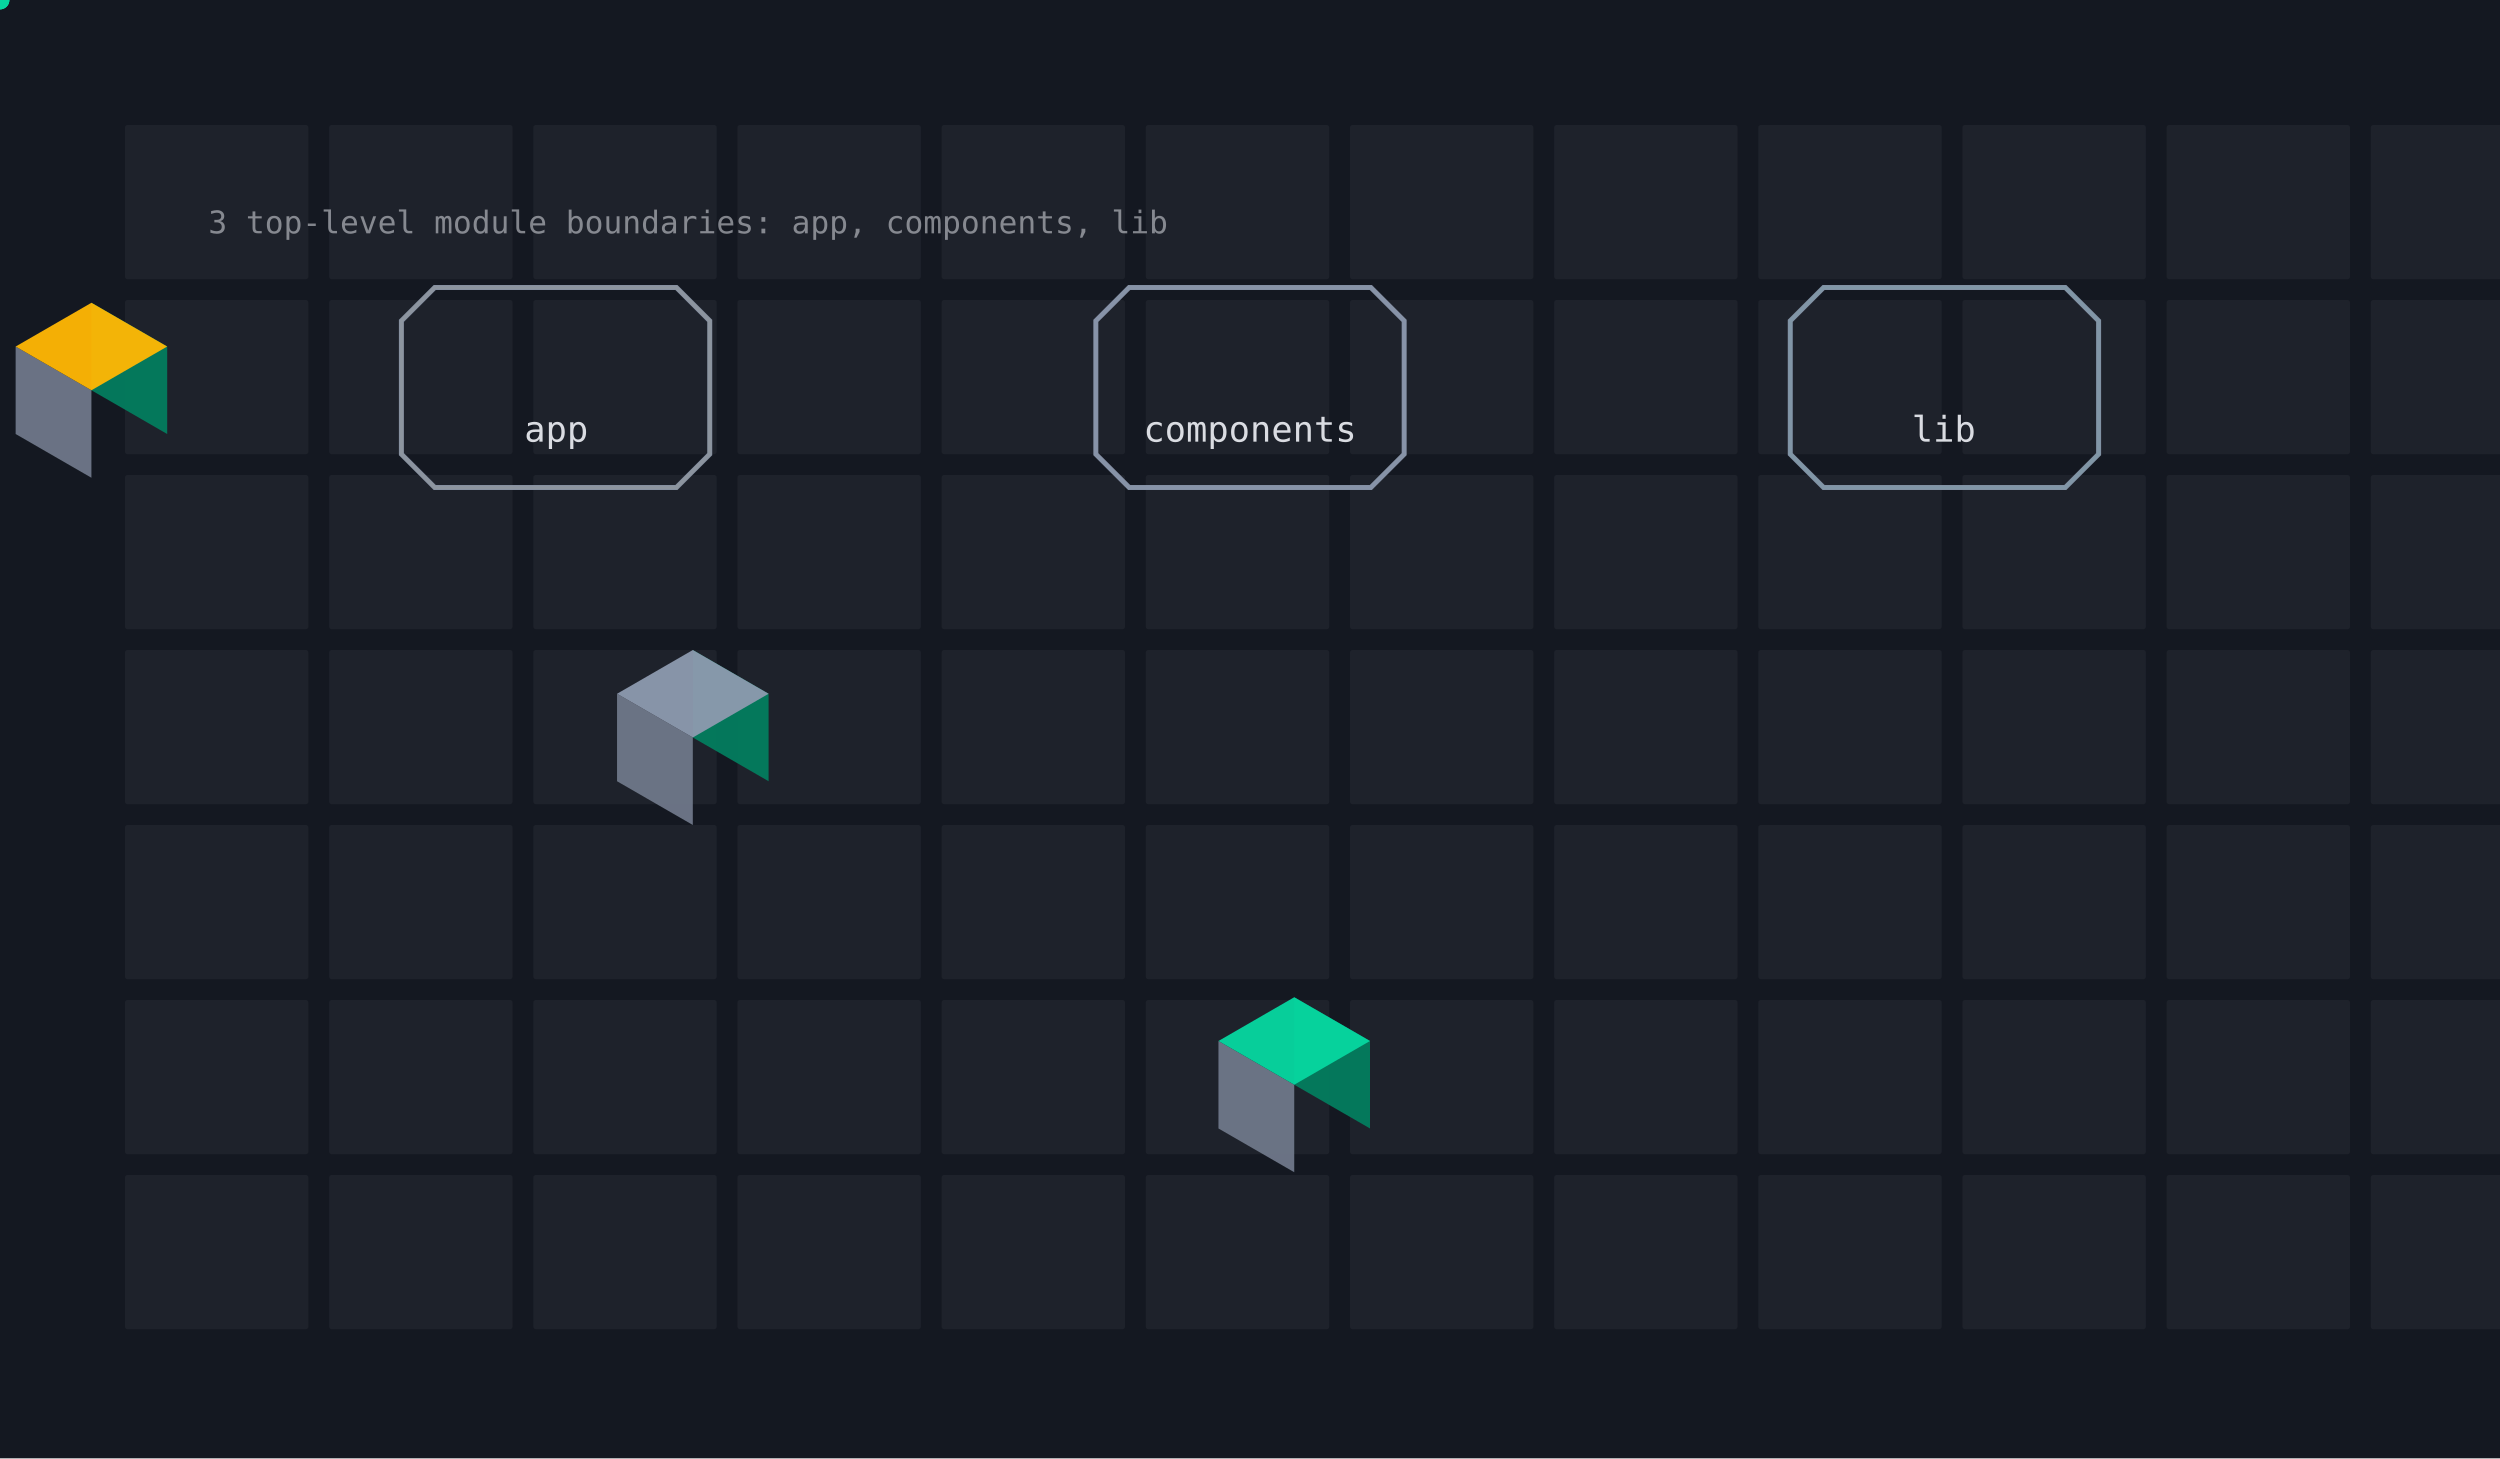
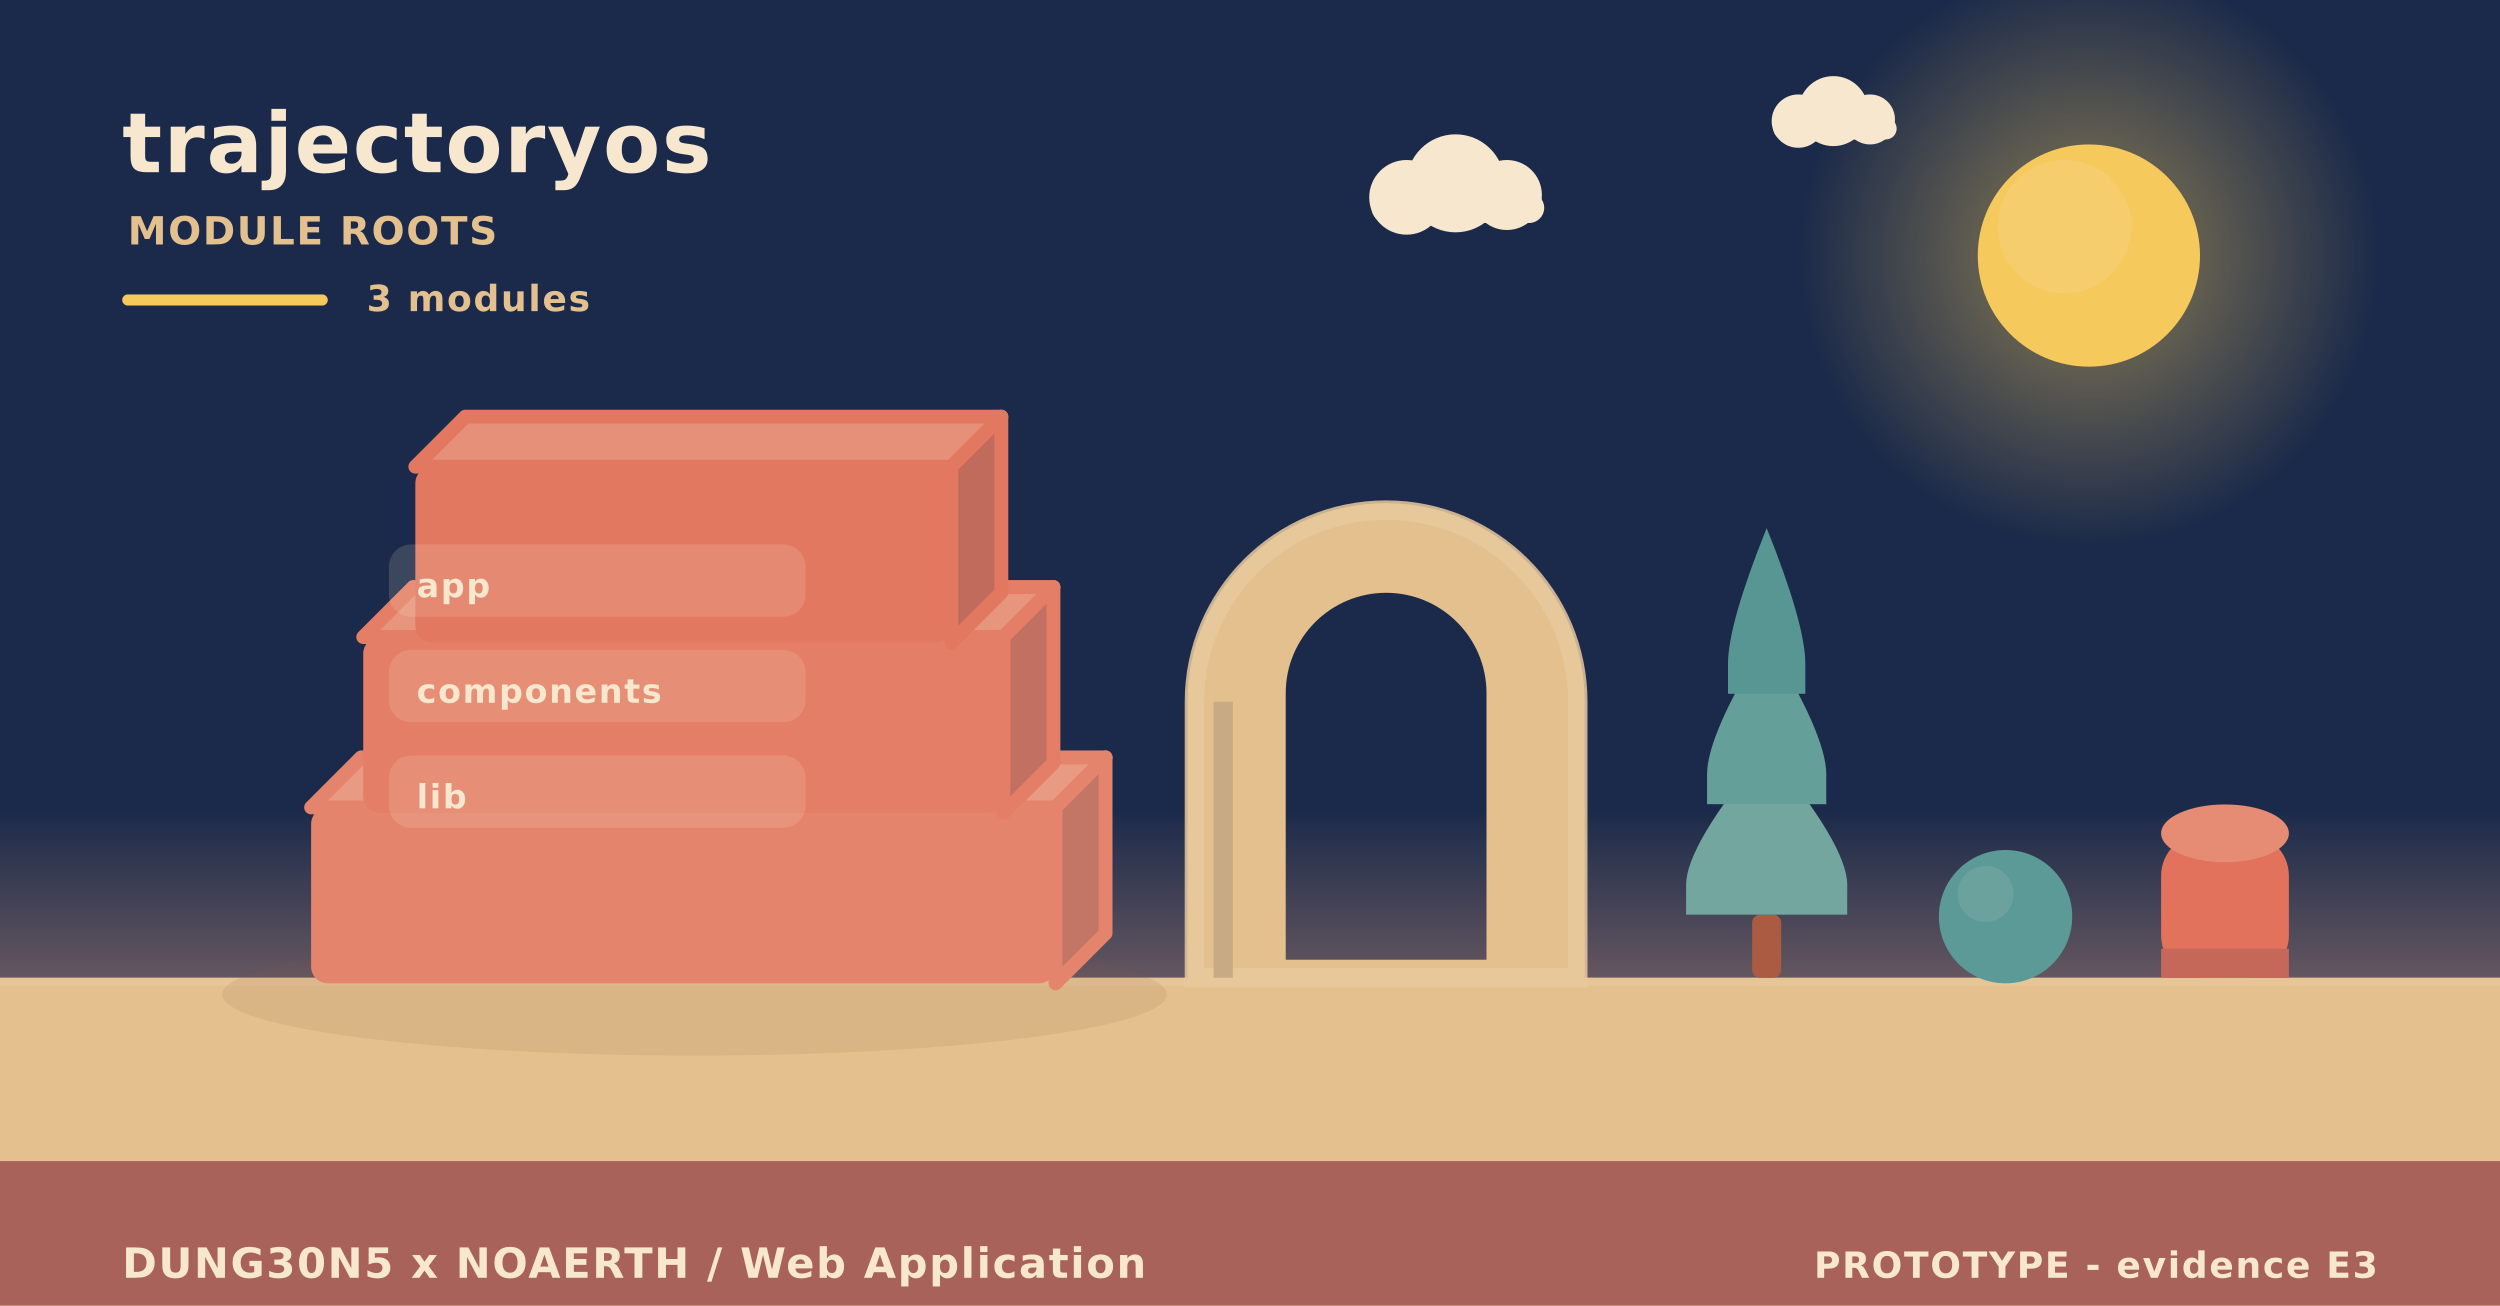
- <svg xmlns="http://www.w3.org/2000/svg" viewBox="0 0 1200 700" width="1200" height="700" role="img" aria-label="trajectoryos architecture">
-   <rect width="1200" height="700" fill="#141821" />
-   <defs>
-     <linearGradient id="ga" x1="0" y1="0" x2="1" y2="1">
-       <stop offset="0%" stop-color="#ffb703" />
-       <stop offset="100%" stop-color="#8d99ae" />
-     </linearGradient>
-   </defs>
-   <rect x="60.00" y="60.00" width="88.00" height="74.00" rx="1.20" fill="#eef1f6" opacity="0.05" />
-   <rect x="158.00" y="60.00" width="88.00" height="74.00" rx="1.20" fill="#eef1f6" opacity="0.05" />
-   <rect x="256.00" y="60.00" width="88.00" height="74.00" rx="1.20" fill="#eef1f6" opacity="0.05" />
-   <rect x="354.00" y="60.00" width="88.00" height="74.00" rx="1.20" fill="#eef1f6" opacity="0.05" />
-   <rect x="452.00" y="60.00" width="88.00" height="74.00" rx="1.20" fill="#eef1f6" opacity="0.05" />
-   <rect x="550.00" y="60.00" width="88.00" height="74.00" rx="1.20" fill="#eef1f6" opacity="0.05" />
-   <rect x="648.00" y="60.00" width="88.00" height="74.00" rx="1.20" fill="#eef1f6" opacity="0.05" />
-   <rect x="746.00" y="60.00" width="88.00" height="74.00" rx="1.20" fill="#eef1f6" opacity="0.05" />
-   <rect x="844.00" y="60.00" width="88.00" height="74.00" rx="1.20" fill="#eef1f6" opacity="0.05" />
-   <rect x="942.00" y="60.00" width="88.00" height="74.00" rx="1.20" fill="#eef1f6" opacity="0.05" />
-   <rect x="1040.00" y="60.00" width="88.00" height="74.00" rx="1.20" fill="#eef1f6" opacity="0.05" />
-   <rect x="1138.00" y="60.00" width="88.00" height="74.00" rx="1.20" fill="#eef1f6" opacity="0.05" />
-   <rect x="60.00" y="144.00" width="88.00" height="74.00" rx="1.20" fill="#eef1f6" opacity="0.05" />
-   <rect x="158.00" y="144.00" width="88.00" height="74.00" rx="1.20" fill="#eef1f6" opacity="0.05" />
-   <rect x="256.00" y="144.00" width="88.00" height="74.00" rx="1.20" fill="#eef1f6" opacity="0.05" />
-   <rect x="354.00" y="144.00" width="88.00" height="74.00" rx="1.20" fill="#eef1f6" opacity="0.05" />
-   <rect x="452.00" y="144.00" width="88.00" height="74.00" rx="1.20" fill="#eef1f6" opacity="0.05" />
-   <rect x="550.00" y="144.00" width="88.00" height="74.00" rx="1.20" fill="#eef1f6" opacity="0.05" />
-   <rect x="648.00" y="144.00" width="88.00" height="74.00" rx="1.20" fill="#eef1f6" opacity="0.05" />
-   <rect x="746.00" y="144.00" width="88.00" height="74.00" rx="1.20" fill="#eef1f6" opacity="0.05" />
-   <rect x="844.00" y="144.00" width="88.00" height="74.00" rx="1.20" fill="#eef1f6" opacity="0.05" />
-   <rect x="942.00" y="144.00" width="88.00" height="74.00" rx="1.20" fill="#eef1f6" opacity="0.05" />
-   <rect x="1040.00" y="144.00" width="88.00" height="74.00" rx="1.20" fill="#eef1f6" opacity="0.05" />
-   <rect x="1138.00" y="144.00" width="88.00" height="74.00" rx="1.20" fill="#eef1f6" opacity="0.05" />
-   <rect x="60.00" y="228.00" width="88.00" height="74.00" rx="1.20" fill="#eef1f6" opacity="0.05" />
-   <rect x="158.00" y="228.00" width="88.00" height="74.00" rx="1.20" fill="#eef1f6" opacity="0.05" />
-   <rect x="256.00" y="228.00" width="88.00" height="74.00" rx="1.20" fill="#eef1f6" opacity="0.05" />
-   <rect x="354.00" y="228.00" width="88.00" height="74.00" rx="1.20" fill="#eef1f6" opacity="0.05" />
-   <rect x="452.00" y="228.00" width="88.00" height="74.00" rx="1.20" fill="#eef1f6" opacity="0.05" />
-   <rect x="550.00" y="228.00" width="88.00" height="74.00" rx="1.20" fill="#eef1f6" opacity="0.05" />
-   <rect x="648.00" y="228.00" width="88.00" height="74.00" rx="1.20" fill="#eef1f6" opacity="0.05" />
-   <rect x="746.00" y="228.00" width="88.00" height="74.00" rx="1.20" fill="#eef1f6" opacity="0.05" />
-   <rect x="844.00" y="228.00" width="88.00" height="74.00" rx="1.20" fill="#eef1f6" opacity="0.05" />
-   <rect x="942.00" y="228.00" width="88.00" height="74.00" rx="1.20" fill="#eef1f6" opacity="0.05" />
-   <rect x="1040.00" y="228.00" width="88.00" height="74.00" rx="1.20" fill="#eef1f6" opacity="0.05" />
-   <rect x="1138.00" y="228.00" width="88.00" height="74.00" rx="1.20" fill="#eef1f6" opacity="0.05" />
-   <rect x="60.00" y="312.00" width="88.00" height="74.00" rx="1.20" fill="#eef1f6" opacity="0.05" />
-   <rect x="158.00" y="312.00" width="88.00" height="74.00" rx="1.20" fill="#eef1f6" opacity="0.05" />
-   <rect x="256.00" y="312.00" width="88.00" height="74.00" rx="1.20" fill="#eef1f6" opacity="0.05" />
-   <rect x="354.00" y="312.00" width="88.00" height="74.00" rx="1.20" fill="#eef1f6" opacity="0.05" />
-   <rect x="452.00" y="312.00" width="88.00" height="74.00" rx="1.20" fill="#eef1f6" opacity="0.05" />
-   <rect x="550.00" y="312.00" width="88.00" height="74.00" rx="1.20" fill="#eef1f6" opacity="0.05" />
-   <rect x="648.00" y="312.00" width="88.00" height="74.00" rx="1.20" fill="#eef1f6" opacity="0.05" />
-   <rect x="746.00" y="312.00" width="88.00" height="74.00" rx="1.20" fill="#eef1f6" opacity="0.05" />
-   <rect x="844.00" y="312.00" width="88.00" height="74.00" rx="1.20" fill="#eef1f6" opacity="0.05" />
-   <rect x="942.00" y="312.00" width="88.00" height="74.00" rx="1.20" fill="#eef1f6" opacity="0.05" />
-   <rect x="1040.00" y="312.00" width="88.00" height="74.00" rx="1.20" fill="#eef1f6" opacity="0.05" />
-   <rect x="1138.00" y="312.00" width="88.00" height="74.00" rx="1.20" fill="#eef1f6" opacity="0.05" />
-   <rect x="60.00" y="396.00" width="88.00" height="74.00" rx="1.20" fill="#eef1f6" opacity="0.05" />
-   <rect x="158.00" y="396.00" width="88.00" height="74.00" rx="1.20" fill="#eef1f6" opacity="0.05" />
-   <rect x="256.00" y="396.00" width="88.00" height="74.00" rx="1.20" fill="#eef1f6" opacity="0.05" />
-   <rect x="354.00" y="396.00" width="88.00" height="74.00" rx="1.20" fill="#eef1f6" opacity="0.05" />
-   <rect x="452.00" y="396.00" width="88.00" height="74.00" rx="1.20" fill="#eef1f6" opacity="0.05" />
-   <rect x="550.00" y="396.00" width="88.00" height="74.00" rx="1.20" fill="#eef1f6" opacity="0.05" />
-   <rect x="648.00" y="396.00" width="88.00" height="74.00" rx="1.20" fill="#eef1f6" opacity="0.05" />
-   <rect x="746.00" y="396.00" width="88.00" height="74.00" rx="1.20" fill="#eef1f6" opacity="0.05" />
-   <rect x="844.00" y="396.00" width="88.00" height="74.00" rx="1.20" fill="#eef1f6" opacity="0.05" />
-   <rect x="942.00" y="396.00" width="88.00" height="74.00" rx="1.20" fill="#eef1f6" opacity="0.05" />
-   <rect x="1040.00" y="396.00" width="88.00" height="74.00" rx="1.20" fill="#eef1f6" opacity="0.05" />
-   <rect x="1138.00" y="396.00" width="88.00" height="74.00" rx="1.20" fill="#eef1f6" opacity="0.05" />
-   <rect x="60.00" y="480.00" width="88.00" height="74.00" rx="1.20" fill="#eef1f6" opacity="0.05" />
-   <rect x="158.00" y="480.00" width="88.00" height="74.00" rx="1.20" fill="#eef1f6" opacity="0.05" />
-   <rect x="256.00" y="480.00" width="88.00" height="74.00" rx="1.20" fill="#eef1f6" opacity="0.05" />
-   <rect x="354.00" y="480.00" width="88.00" height="74.00" rx="1.20" fill="#eef1f6" opacity="0.05" />
-   <rect x="452.00" y="480.00" width="88.00" height="74.00" rx="1.20" fill="#eef1f6" opacity="0.05" />
-   <rect x="550.00" y="480.00" width="88.00" height="74.00" rx="1.20" fill="#eef1f6" opacity="0.05" />
-   <rect x="648.00" y="480.00" width="88.00" height="74.00" rx="1.20" fill="#eef1f6" opacity="0.05" />
-   <rect x="746.00" y="480.00" width="88.00" height="74.00" rx="1.20" fill="#eef1f6" opacity="0.05" />
-   <rect x="844.00" y="480.00" width="88.00" height="74.00" rx="1.20" fill="#eef1f6" opacity="0.05" />
-   <rect x="942.00" y="480.00" width="88.00" height="74.00" rx="1.20" fill="#eef1f6" opacity="0.05" />
-   <rect x="1040.00" y="480.00" width="88.00" height="74.00" rx="1.20" fill="#eef1f6" opacity="0.05" />
-   <rect x="1138.00" y="480.00" width="88.00" height="74.00" rx="1.20" fill="#eef1f6" opacity="0.05" />
-   <rect x="60.00" y="564.00" width="88.00" height="74.00" rx="1.20" fill="#eef1f6" opacity="0.05" />
-   <rect x="158.00" y="564.00" width="88.00" height="74.00" rx="1.20" fill="#eef1f6" opacity="0.05" />
-   <rect x="256.00" y="564.00" width="88.00" height="74.00" rx="1.20" fill="#eef1f6" opacity="0.05" />
-   <rect x="354.00" y="564.00" width="88.00" height="74.00" rx="1.20" fill="#eef1f6" opacity="0.05" />
-   <rect x="452.00" y="564.00" width="88.00" height="74.00" rx="1.20" fill="#eef1f6" opacity="0.05" />
-   <rect x="550.00" y="564.00" width="88.00" height="74.00" rx="1.20" fill="#eef1f6" opacity="0.05" />
-   <rect x="648.00" y="564.00" width="88.00" height="74.00" rx="1.20" fill="#eef1f6" opacity="0.05" />
-   <rect x="746.00" y="564.00" width="88.00" height="74.00" rx="1.20" fill="#eef1f6" opacity="0.05" />
-   <rect x="844.00" y="564.00" width="88.00" height="74.00" rx="1.20" fill="#eef1f6" opacity="0.05" />
-   <rect x="942.00" y="564.00" width="88.00" height="74.00" rx="1.20" fill="#eef1f6" opacity="0.05" />
-   <rect x="1040.00" y="564.00" width="88.00" height="74.00" rx="1.20" fill="#eef1f6" opacity="0.05" />
-   <rect x="1138.00" y="564.00" width="88.00" height="74.00" rx="1.20" fill="#eef1f6" opacity="0.05" />
-   <path d="M208.67,138.00 H324.67 L340.67,154.00 V218.00 L324.67,234.00 H208.67 L192.67,218.00 V154.00 Z" fill="none" stroke="rgba(255,183,3,0.550)" stroke-width="1.80" opacity="0.90" />
-   <polygon points="43.88,187.33 80.25,208.33 80.25,166.33 43.88,145.33" fill="#037c5d" opacity="0.95" />
-   <polygon points="7.51,208.33 43.88,229.33 43.88,187.33 7.51,166.33" fill="#6e7788" opacity="0.95" />
-   <polygon points="43.88,145.33 80.25,166.33 43.88,187.33 7.51,166.33" fill="#ffb703" opacity="0.95" />
-   <text x="267" y="212" font-family="ui-monospace,Menlo,monospace" font-size="17" fill="rgba(238,241,246,0.900)" text-anchor="middle">app</text>
+ <svg xmlns="http://www.w3.org/2000/svg" width="900" height="470" viewBox="0 0 900 470" role="img" aria-label="trajectoryos - how it is built">
+   <linearGradient id="skya" x1="0" y1="0" x2="0" y2="1">
+     <stop offset="0" stop-color="#1b2a4a" />
+     <stop offset="0.62" stop-color="#1b2a4a" />
+     <stop offset="1" stop-color="#f3ad8a" />
+   </linearGradient>
+   <rect width="900" height="470" fill="url(#skya)" />
+   <radialGradient id="suna">
+     <stop offset="0.35" stop-color="#f5c95c" stop-opacity="0.34" />
+     <stop offset="1" stop-color="#f5c95c" stop-opacity="0" />
+   </radialGradient>
+   <circle cx="752" cy="92" r="104" fill="url(#suna)" />
+   <circle cx="752" cy="92" r="40" fill="#f5c95c" />
+   <circle cx="743.2" cy="81.6" r="24" fill="#f5d27e" opacity="0.5" />
  <g>
-     <path d="M208.67,138.00 H324.67 L340.67,154.00 V218.00 L324.67,234.00 H208.67 L192.67,218.00 V154.00 Z" fill="none" stroke="#8d99ae" stroke-width="2.40" opacity="0.90" />
-     <animate attributeName="opacity" values="0.25;1.0;0.25" dur="20.1s" begin="0.0s" repeatCount="indefinite" />
+     <circle cx="524" cy="66" r="17.64" fill="#f6e7ce" />
+     <circle cx="506.36" cy="71.04" r="13.44" fill="#f6e7ce" />
+     <circle cx="542.48" cy="70.2" r="12.6" fill="#f6e7ce" />
+     <rect x="493.76" y="69.36" width="62.16" height="10.92" rx="5.46" fill="#f6e7ce" />
+     <animateTransform attributeName="transform" type="translate" values="0 0;24 0;0 0" dur="36s" begin="0s" repeatCount="indefinite" />
  </g>
-   <g opacity="0.9">
-     <circle cx="0.00" cy="0.00" r="4.50" fill="#06d6a0" opacity="1.00" />
-     <animateTransform attributeName="transform" type="translate" values="266.67,184.00 600.00,184.00" dur="6.7s" begin="0.0s" repeatCount="indefinite" />
-     <animateTransform attributeName="transform" type="translate" values="600.00,184.00 266.67,184.00" dur="6.7s" begin="3.35s" repeatCount="indefinite" />
+   <g>
+     <circle cx="660" cy="40" r="12.6" fill="#f6e7ce" />
+     <circle cx="647.4" cy="43.6" r="9.6" fill="#f6e7ce" />
+     <circle cx="673.2" cy="43" r="9" fill="#f6e7ce" />
+     <rect x="638.4" y="42.4" width="44.4" height="7.8" rx="3.9" fill="#f6e7ce" />
+     <animateTransform attributeName="transform" type="translate" values="0 0;-18 0;0 0" dur="46s" begin="3s" repeatCount="indefinite" />
  </g>
-   <path d="M542.00,138.00 H658.00 L674.00,154.00 V218.00 L658.00,234.00 H542.00 L526.00,218.00 V154.00 Z" fill="none" stroke="rgba(141,153,174,0.550)" stroke-width="1.80" opacity="0.90" />
-   <polygon points="332.55,354.00 368.93,375.00 368.93,333.00 332.55,312.00" fill="#037c5d" opacity="0.95" />
-   <polygon points="296.18,375.00 332.55,396.00 332.55,354.00 296.18,333.00" fill="#6e7788" opacity="0.95" />
-   <polygon points="332.55,312.00 368.93,333.00 332.55,354.00 296.18,333.00" fill="#8d99ae" opacity="0.95" />
-   <text x="600" y="212" font-family="ui-monospace,Menlo,monospace" font-size="17" fill="rgba(238,241,246,0.900)" text-anchor="middle">components</text>
+   <rect x="0" y="352" width="900" height="118" fill="#e3c08d" />
+   <rect x="0" y="352" width="900" height="3" fill="#e6c596" />
+   <text x="44" y="62" font-family="Verdana,DejaVu Sans,sans-serif" font-size="30" font-weight="700" letter-spacing="0.6" fill="#f6e7ce" text-anchor="start">trajectoryos</text>
+   <text x="46" y="88" font-family="Verdana,DejaVu Sans,sans-serif" font-size="14" font-weight="700" letter-spacing="0.6" fill="#e3c08d" text-anchor="start">MODULE ROOTS</text>
+   <rect x="44" y="106" width="74" height="4" rx="2" fill="#f5c95c" />
+   <text x="132" y="112" font-family="Verdana,DejaVu Sans,sans-serif" font-size="13" font-weight="700" letter-spacing="0.6" fill="#e3c08d" text-anchor="start">3 modules</text>
+   <ellipse cx="250" cy="358" rx="170" ry="22" fill="rgba(138,90,68,0.11)" />
+   <path d="M112,290.67 L380,290.67 L398,272.67 L130,272.67 Z" fill="#e99a82" stroke="#e5846c" stroke-width="5" stroke-linejoin="round" />
+   <path d="M380,290.67 L398,272.67 L398,336 L380,354 Z" fill="#c37566" stroke="#e5846c" stroke-width="5" stroke-linejoin="round" />
+   <rect x="112" y="290.67" width="268" height="63.33" rx="6" fill="#e5846c" />
+   <path d="M130.76,229.33 L361.24,229.33 L379.24,211.33 L148.76,211.33 Z" fill="#e8957d" stroke="#e47e66" stroke-width="5" stroke-linejoin="round" />
+   <path d="M361.24,229.33 L379.24,211.33 L379.24,274.67 L361.24,292.67 Z" fill="#c27061" stroke="#e47e66" stroke-width="5" stroke-linejoin="round" />
+   <rect x="130.76" y="229.33" width="230.48" height="63.33" rx="6" fill="#e47e66" />
+   <path d="M149.52,168 L342.48,168 L360.48,150 L167.52,150 Z" fill="#e79079" stroke="#e37861" stroke-width="5" stroke-linejoin="round" />
+   <path d="M342.48,168 L360.48,150 L360.48,213.33 L342.48,231.33 Z" fill="#c16b5d" stroke="#e37861" stroke-width="5" stroke-linejoin="round" />
+   <rect x="149.52" y="168" width="192.96" height="63.33" rx="6" fill="#e37861" />
+   <rect x="140" y="196" width="150" height="26" rx="8" fill="rgba(246,231,206,0.16)" opacity="0.94" />
  <g>
-     <path d="M542.00,138.00 H658.00 L674.00,154.00 V218.00 L658.00,234.00 H542.00 L526.00,218.00 V154.00 Z" fill="none" stroke="#8d99ae" stroke-width="2.40" opacity="0.90" />
-     <animate attributeName="opacity" values="0.25;1.0;0.25" dur="20.1s" begin="0.45s" repeatCount="indefinite" />
+     <text x="150" y="215" font-family="Verdana,DejaVu Sans,sans-serif" font-size="12" font-weight="700" letter-spacing="0.6" fill="#f6e7ce" text-anchor="start">app</text>
+     <animateTransform attributeName="transform" type="translate" values="0 10;0 0" dur="0.7s" begin="0.3s" fill="freeze" />
  </g>
-   <g opacity="0.9">
-     <circle cx="0.00" cy="0.00" r="4.50" fill="#06d6a0" opacity="1.00" />
-     <animateTransform attributeName="transform" type="translate" values="600.00,184.00 933.33,184.00" dur="6.7s" begin="0.3s" repeatCount="indefinite" />
-     <animateTransform attributeName="transform" type="translate" values="933.33,184.00 600.00,184.00" dur="6.7s" begin="3.65s" repeatCount="indefinite" />
+   <rect x="140" y="234" width="150" height="26" rx="8" fill="rgba(246,231,206,0.16)" opacity="0.94" />
+   <g>
+     <text x="150" y="253" font-family="Verdana,DejaVu Sans,sans-serif" font-size="12" font-weight="700" letter-spacing="0.6" fill="#f6e7ce" text-anchor="start">components</text>
+     <animateTransform attributeName="transform" type="translate" values="0 10;0 0" dur="0.7s" begin="0.5s" fill="freeze" />
  </g>
-   <path d="M875.33,138.00 H991.33 L1007.33,154.00 V218.00 L991.33,234.00 H875.33 L859.33,218.00 V154.00 Z" fill="none" stroke="rgba(6,214,160,0.550)" stroke-width="1.80" opacity="0.90" />
-   <polygon points="621.23,520.67 657.60,541.67 657.60,499.67 621.23,478.67" fill="#037c5d" opacity="0.95" />
-   <polygon points="584.86,541.67 621.23,562.67 621.23,520.67 584.86,499.67" fill="#6e7788" opacity="0.95" />
-   <polygon points="621.23,478.67 657.60,499.67 621.23,520.67 584.86,499.67" fill="#06d6a0" opacity="0.95" />
-   <text x="933" y="212" font-family="ui-monospace,Menlo,monospace" font-size="17" fill="rgba(238,241,246,0.900)" text-anchor="middle">lib</text>
+   <rect x="140" y="272" width="150" height="26" rx="8" fill="rgba(246,231,206,0.16)" opacity="0.94" />
  <g>
-     <path d="M875.33,138.00 H991.33 L1007.33,154.00 V218.00 L991.33,234.00 H875.33 L859.33,218.00 V154.00 Z" fill="none" stroke="#8d99ae" stroke-width="2.40" opacity="0.90" />
-     <animate attributeName="opacity" values="0.25;1.0;0.25" dur="20.1s" begin="0.9s" repeatCount="indefinite" />
+     <text x="150" y="291" font-family="Verdana,DejaVu Sans,sans-serif" font-size="12" font-weight="700" letter-spacing="0.6" fill="#f6e7ce" text-anchor="start">lib</text>
+     <animateTransform attributeName="transform" type="translate" values="0 10;0 0" dur="0.7s" begin="0.7s" fill="freeze" />
  </g>
-   <g opacity="0.9">
-     <circle cx="0.00" cy="0.00" r="4.50" fill="#06d6a0" opacity="1.00" />
-     <animateTransform attributeName="transform" type="translate" values="933.33,184.00 933.33,184.00" dur="6.7s" begin="0.6s" repeatCount="indefinite" />
-     <animateTransform attributeName="transform" type="translate" values="933.33,184.00 933.33,184.00" dur="6.7s" begin="3.95s" repeatCount="indefinite" />
-   </g>
-   <text x="100" y="112" font-family="ui-monospace,Menlo,monospace" font-size="15" fill="rgba(238,241,246,0.500)">3 top-level module boundaries: app, components, lib</text>
+   <path d="M430,352 L430,252.64 A69,69 0 0 1 568,252.64 L568,352 Z M460.36,348 L460.36,249.55 A38.64,38.64 0 0 1 537.64,249.55 L537.64,348 Z" fill="#e3c08d" fill-rule="evenodd" stroke="#e3c08d" stroke-width="5" stroke-linejoin="round" />
+   <path d="M430,352 L430,252.64 A69,69 0 0 1 568,252.64 L568,352 Z" fill="none" stroke="#e8c99d" stroke-width="7" stroke-linecap="round" opacity="0.85" />
+   <rect x="436.9" y="252.64" width="6.9" height="99.36" fill="#c7ab84" />
+   <rect x="630.78" y="329.28" width="10.44" height="22.72" rx="2.9" fill="#ac5b43" />
+   <path d="M636,269.64 Q607,304.23 607,318.54 Q607,329.28 607,329.28 L665,329.28 Q665,329.28 665,318.54 Q665,304.23 636,269.64 Z" fill="#74a6a0" />
+   <path d="M636,229.88 Q614.54,264.47 614.54,278.78 Q614.54,289.52 614.54,289.52 L657.46,289.52 Q657.46,289.52 657.46,278.78 Q657.46,264.47 636,229.88 Z" fill="#649f9a" />
+   <path d="M636,190.12 Q622.08,224.71 622.08,239.02 Q622.08,249.76 622.08,249.76 L649.92,249.76 Q649.92,249.76 649.92,239.02 Q649.92,224.71 636,190.12 Z" fill="#589694" />
+   <circle cx="722" cy="330" r="24" fill="#5b9a97" />
+   <circle cx="714.8" cy="321.84" r="10.08" fill="#7aa9a2" opacity="0.55" />
+   <rect x="778" y="300" width="46" height="52" rx="15.33" fill="#e2725b" />
+   <ellipse cx="801" cy="300" rx="23" ry="10.4" fill="#e68c74" />
+   <rect x="778" y="341.6" width="46" height="10.4" fill="#c66859" />
+   <rect x="0" y="418" width="900" height="52" rx="0" fill="#a65c56" opacity="0.94" />
+   <text x="44" y="460" font-family="Verdana,DejaVu Sans,sans-serif" font-size="15" font-weight="700" letter-spacing="0.6" fill="#f6e7ce" text-anchor="start">DUNG30N5 x NOAERTH  /  Web Application</text>
+   <text x="856" y="460" font-family="Verdana,DejaVu Sans,sans-serif" font-size="13" font-weight="700" letter-spacing="0.6" fill="#f6e7ce" text-anchor="end">PROTOTYPE  -  evidence E3</text>
</svg>
